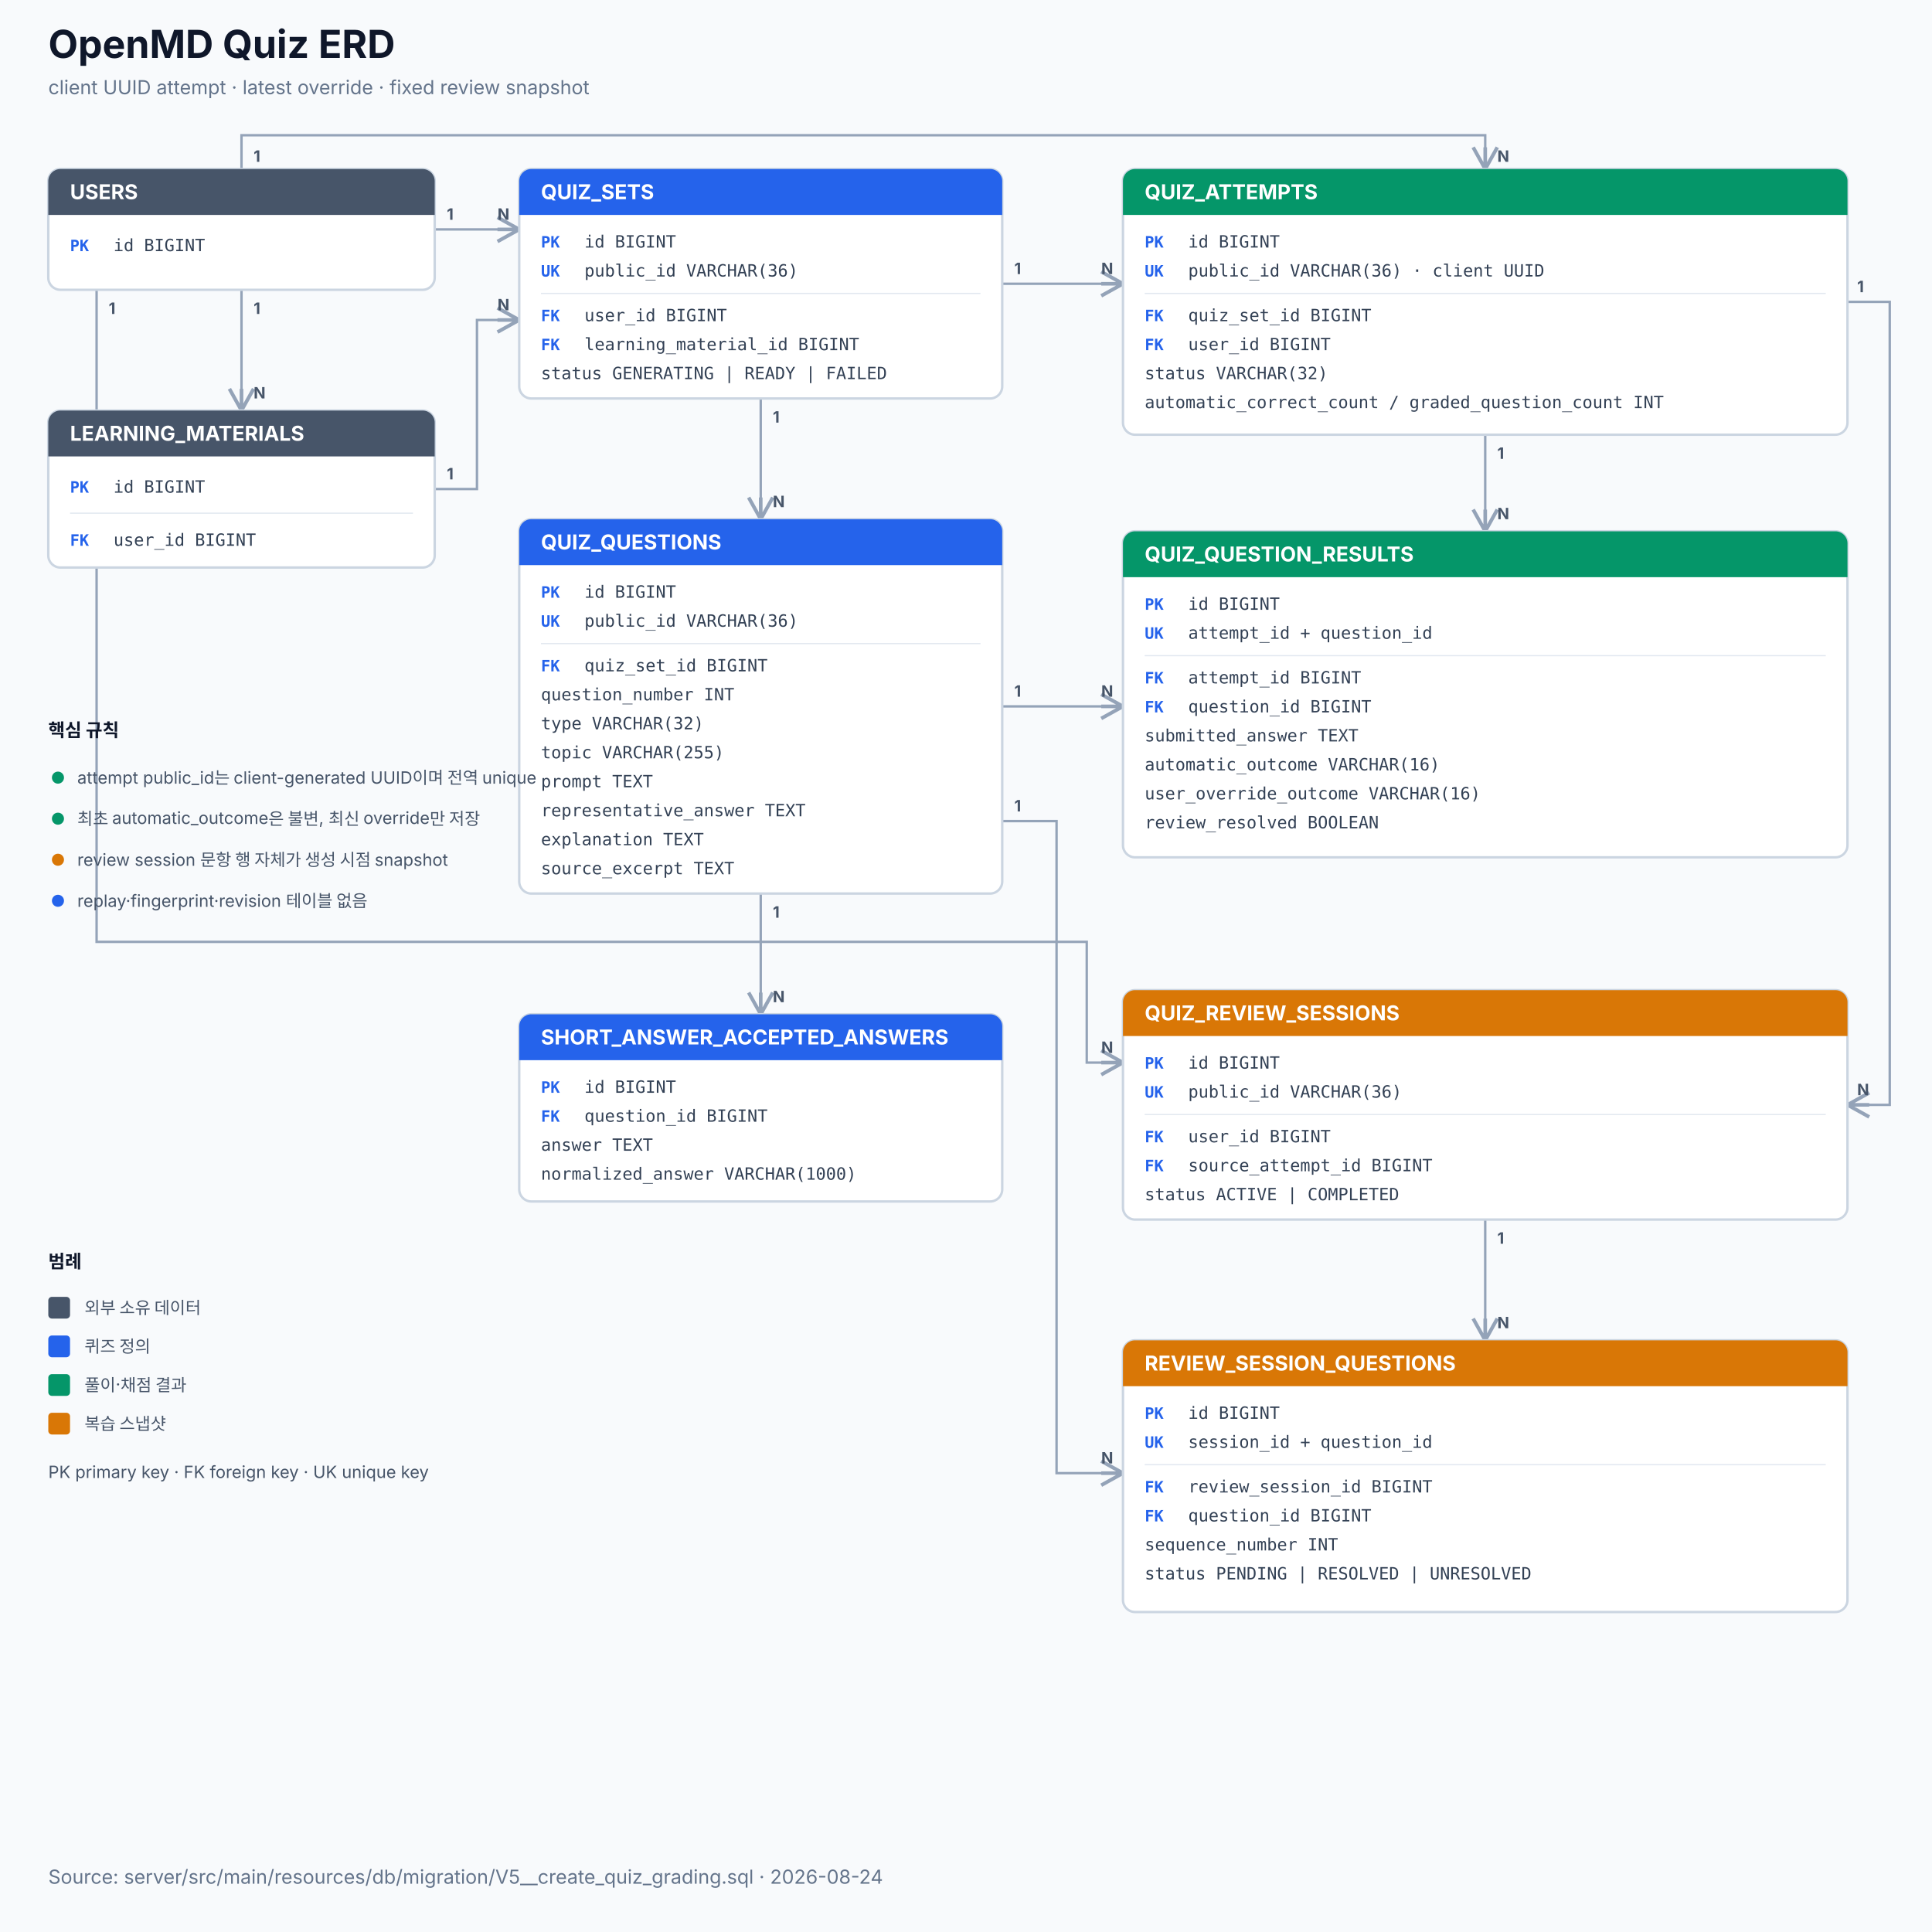
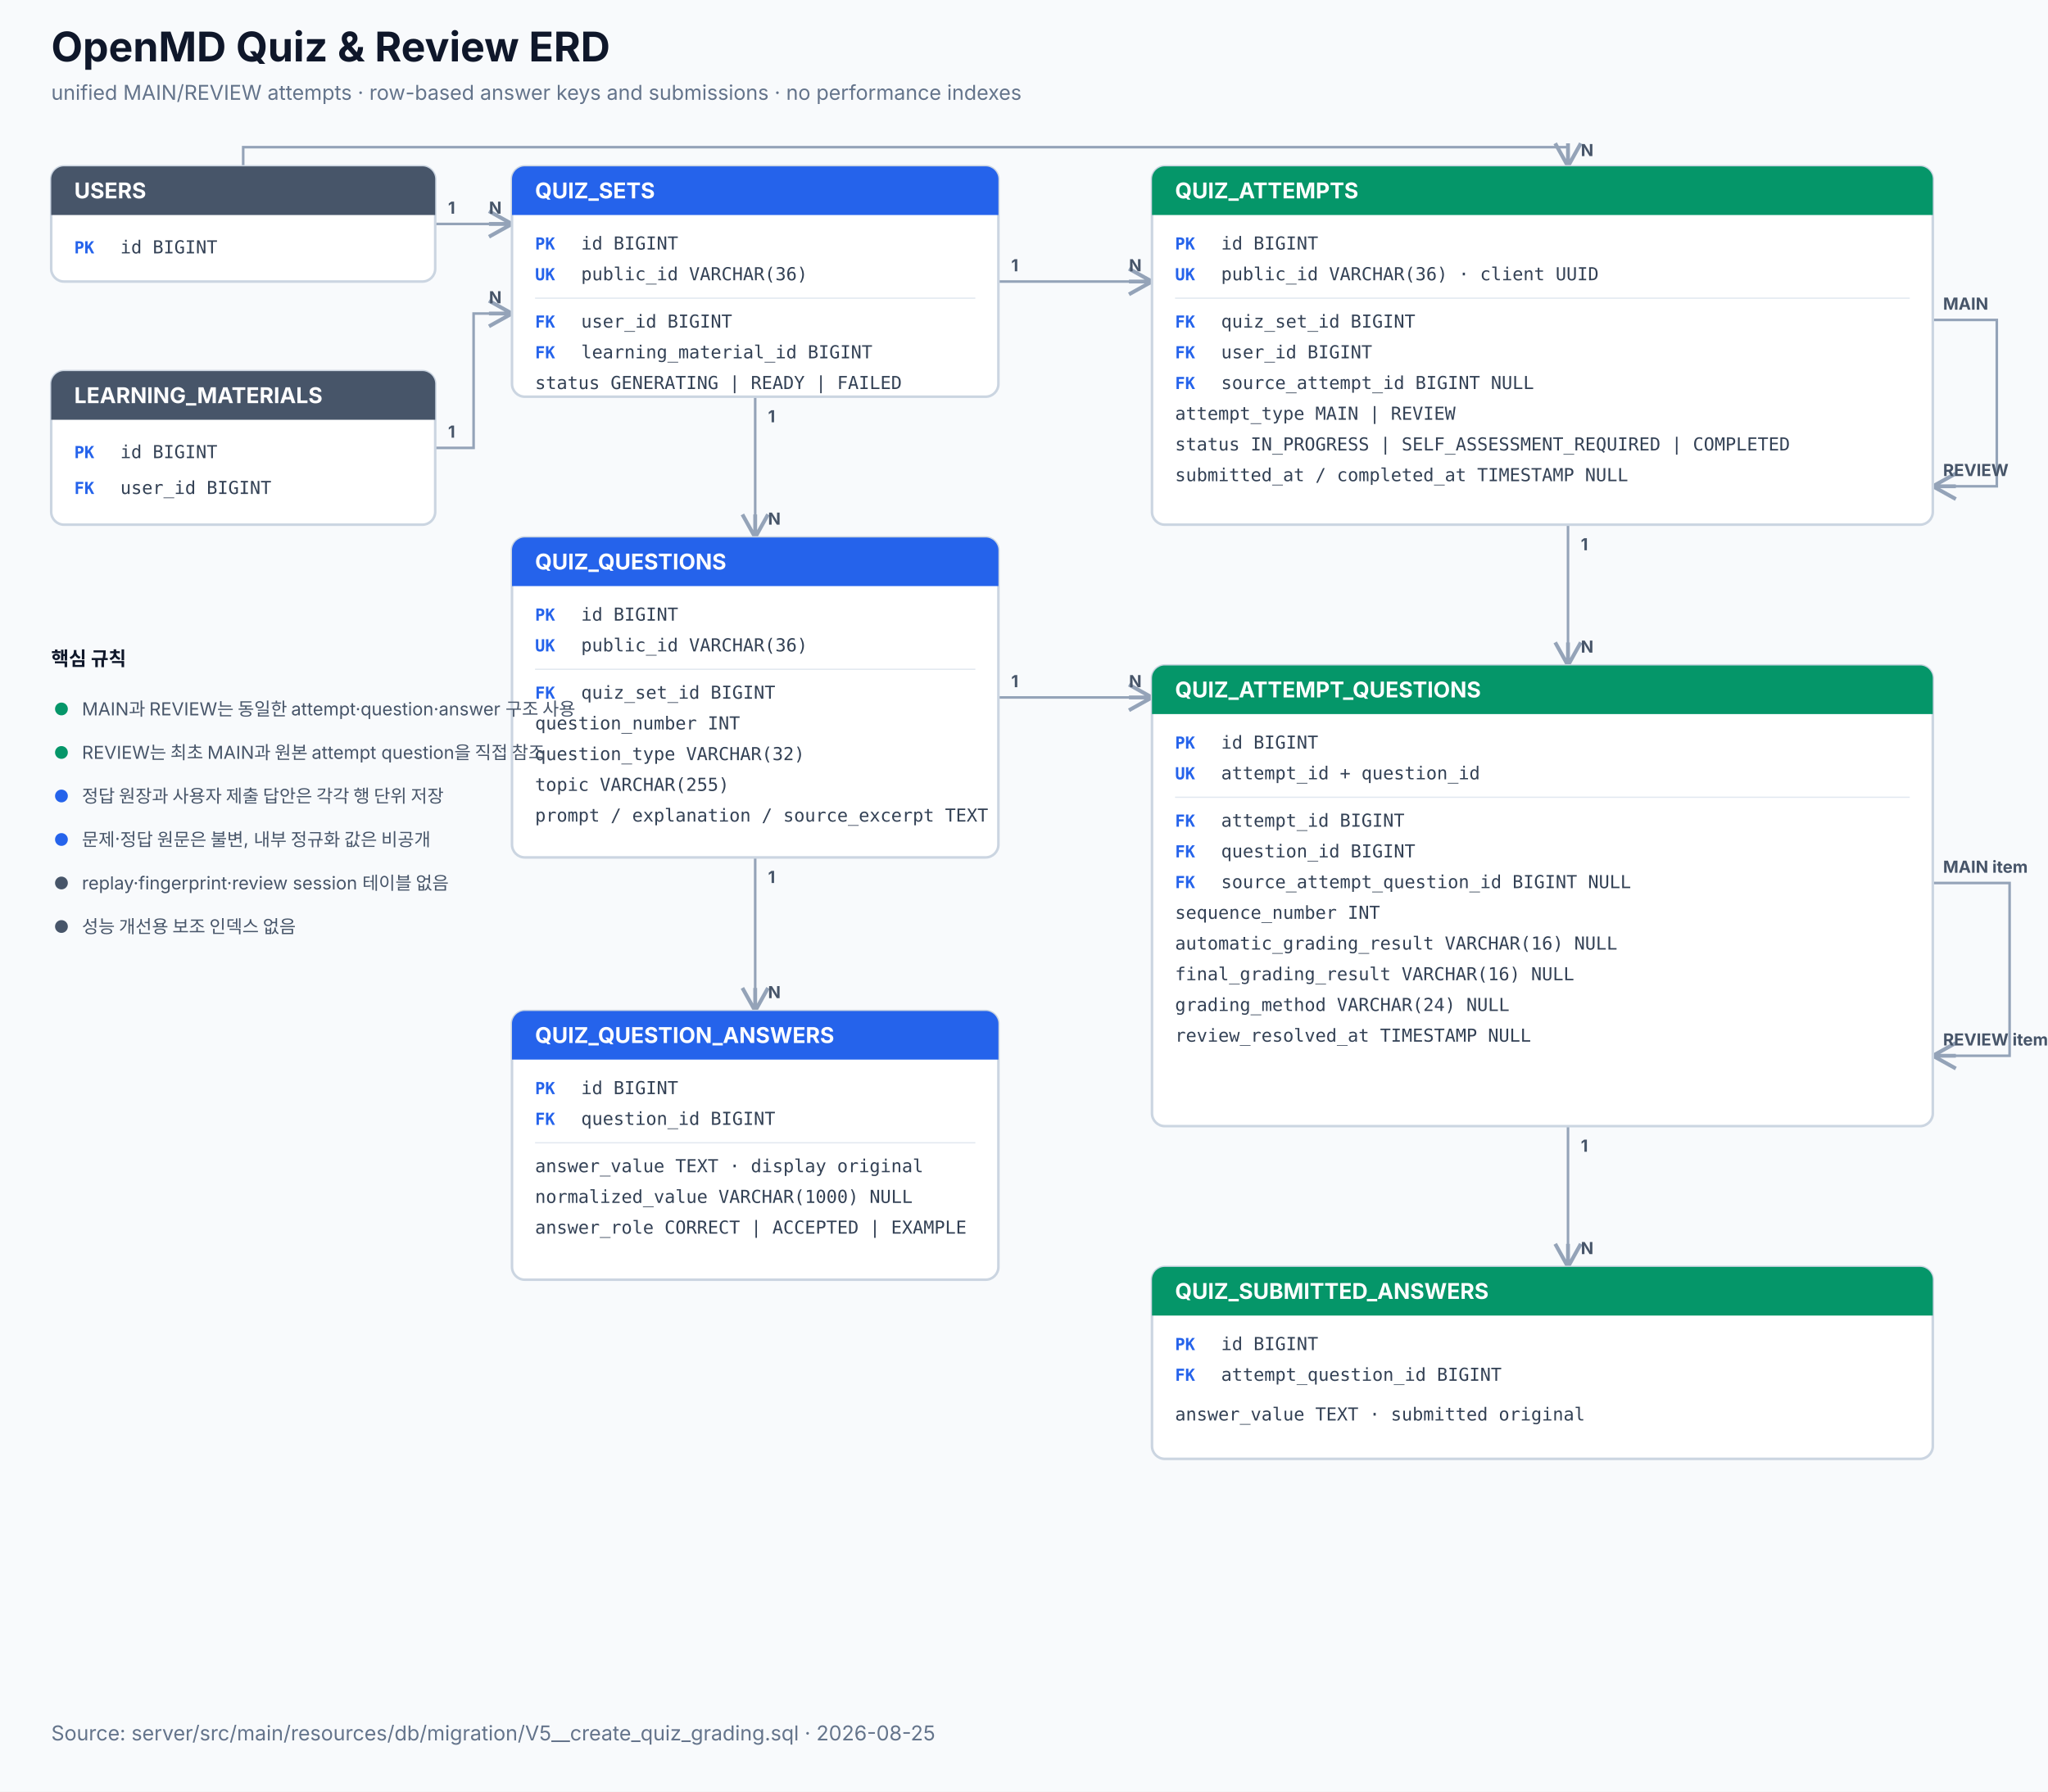
- <svg xmlns="http://www.w3.org/2000/svg" width="1600" height="1600" viewBox="0 0 1600 1600" role="img" aria-labelledby="title description">
+ <svg xmlns="http://www.w3.org/2000/svg" width="1600" height="1400" viewBox="0 0 1600 1400" role="img" aria-labelledby="title description">
  <defs>
    <style>
      .canvas { fill: #f8fafc; }
      .title { fill: #0f172a; font: 700 32px -apple-system, BlinkMacSystemFont, "Segoe UI", sans-serif; }
      .subtitle { fill: #64748b; font: 400 16px -apple-system, BlinkMacSystemFont, "Segoe UI", sans-serif; }
      .table { fill: #ffffff; stroke: #cbd5e1; stroke-width: 2; }
-       .header-core { fill: #2563eb; }
-       .header-result { fill: #059669; }
-       .header-review { fill: #d97706; }
+       .header-definition { fill: #2563eb; }
+       .header-attempt { fill: #059669; }
      .header-external { fill: #475569; }
      .header-text { fill: #ffffff; font: 700 17px -apple-system, BlinkMacSystemFont, "Segoe UI", sans-serif; }
      .field { fill: #334155; font: 400 14px ui-monospace, SFMono-Regular, Menlo, monospace; }
      .key { fill: #2563eb; font: 700 13px ui-monospace, SFMono-Regular, Menlo, monospace; }
      .divider { stroke: #e2e8f0; stroke-width: 1; }
      .relation { fill: none; stroke: #94a3b8; stroke-width: 2; }
      .relation-label { fill: #475569; font: 700 13px -apple-system, BlinkMacSystemFont, "Segoe UI", sans-serif; }
      .legend { fill: #475569; font: 400 14px -apple-system, BlinkMacSystemFont, "Segoe UI", sans-serif; }
      .legend-strong { fill: #0f172a; font: 700 15px -apple-system, BlinkMacSystemFont, "Segoe UI", sans-serif; }
    </style>
    <marker id="many" markerWidth="12" markerHeight="12" refX="10" refY="6" orient="auto" markerUnits="strokeWidth">
      <path d="M1 1 L10 6 L1 11 M1 6 L10 6" fill="none" stroke="#94a3b8" stroke-width="1.5" />
    </marker>
  </defs>
-   <rect class="canvas" width="1600" height="1600" />
-   <text class="title" x="40" y="48">OpenMD Quiz ERD</text>
-   <text class="subtitle" x="40" y="78">client UUID attempt · latest override · fixed review snapshot</text>
-   <path class="relation" marker-end="url(#many)" d="M360 190 H430" />
-   <text class="relation-label" x="370" y="182">1</text>
-   <text class="relation-label" x="412" y="182">N</text>
-   <path class="relation" marker-end="url(#many)" d="M200 240 V340" />
-   <text class="relation-label" x="210" y="260">1</text>
-   <text class="relation-label" x="210" y="330">N</text>
-   <path class="relation" marker-end="url(#many)" d="M200 140 V112 H1230 V140" />
-   <text class="relation-label" x="210" y="134">1</text>
-   <text class="relation-label" x="1240" y="134">N</text>
-   <path class="relation" marker-end="url(#many)" d="M80 240 V780 H900 V880 H930" />
-   <text class="relation-label" x="90" y="260">1</text>
-   <text class="relation-label" x="912" y="872">N</text>
-   <path class="relation" marker-end="url(#many)" d="M360 405 H395 V265 H430" />
-   <text class="relation-label" x="370" y="397">1</text>
-   <text class="relation-label" x="412" y="257">N</text>
-   <path class="relation" marker-end="url(#many)" d="M630 330 V430" />
-   <text class="relation-label" x="640" y="350">1</text>
-   <text class="relation-label" x="640" y="420">N</text>
-   <path class="relation" marker-end="url(#many)" d="M830 235 H930" />
-   <text class="relation-label" x="840" y="227">1</text>
-   <text class="relation-label" x="912" y="227">N</text>
-   <path class="relation" marker-end="url(#many)" d="M1230 360 V440" />
-   <text class="relation-label" x="1240" y="380">1</text>
-   <text class="relation-label" x="1240" y="430">N</text>
-   <path class="relation" marker-end="url(#many)" d="M830 585 H930" />
-   <text class="relation-label" x="840" y="577">1</text>
-   <text class="relation-label" x="912" y="577">N</text>
-   <path class="relation" marker-end="url(#many)" d="M630 740 V840" />
-   <text class="relation-label" x="640" y="760">1</text>
-   <text class="relation-label" x="640" y="830">N</text>
-   <path class="relation" marker-end="url(#many)" d="M1530 250 H1565 V915 H1530" />
-   <text class="relation-label" x="1538" y="242">1</text>
-   <text class="relation-label" x="1538" y="907">N</text>
-   <path class="relation" marker-end="url(#many)" d="M1230 1010 V1110" />
-   <text class="relation-label" x="1240" y="1030">1</text>
-   <text class="relation-label" x="1240" y="1100">N</text>
-   <path class="relation" marker-end="url(#many)" d="M830 680 H875 V1220 H930" />
-   <text class="relation-label" x="840" y="672">1</text>
-   <text class="relation-label" x="912" y="1212">N</text>
-   <g transform="translate(40 140)">
-     <rect class="table" width="320" height="100" rx="10" />
-     <path class="header-external" d="M10 0 H310 A10 10 0 0 1 320 10 V38 H0 V10 A10 10 0 0 1 10 0Z" />
+   <rect class="canvas" width="1600" height="1400" />
+   <text class="title" x="40" y="48">OpenMD Quiz &amp; Review ERD</text>
+   <text class="subtitle" x="40" y="78">unified MAIN/REVIEW attempts · row-based answer keys and submissions · no performance indexes</text>
+   <path class="relation" marker-end="url(#many)" d="M340 175 H400" />
+   <text class="relation-label" x="350" y="167">1</text>
+   <text class="relation-label" x="382" y="167">N</text>
+   <path class="relation" marker-end="url(#many)" d="M340 350 H370 V245 H400" />
+   <text class="relation-label" x="350" y="342">1</text>
+   <text class="relation-label" x="382" y="237">N</text>
+   <path class="relation" marker-end="url(#many)" d="M190 220 V115 H1225 V130" />
+   <text class="relation-label" x="200" y="212">1</text>
+   <text class="relation-label" x="1235" y="122">N</text>
+   <path class="relation" marker-end="url(#many)" d="M590 310 V420" />
+   <text class="relation-label" x="600" y="330">1</text>
+   <text class="relation-label" x="600" y="410">N</text>
+   <path class="relation" marker-end="url(#many)" d="M780 220 H900" />
+   <text class="relation-label" x="790" y="212">1</text>
+   <text class="relation-label" x="882" y="212">N</text>
+   <path class="relation" marker-end="url(#many)" d="M590 670 V790" />
+   <text class="relation-label" x="600" y="690">1</text>
+   <text class="relation-label" x="600" y="780">N</text>
+   <path class="relation" marker-end="url(#many)" d="M1225 410 V520" />
+   <text class="relation-label" x="1235" y="430">1</text>
+   <text class="relation-label" x="1235" y="510">N</text>
+   <path class="relation" marker-end="url(#many)" d="M780 545 H900" />
+   <text class="relation-label" x="790" y="537">1</text>
+   <text class="relation-label" x="882" y="537">N</text>
+   <path class="relation" marker-end="url(#many)" d="M1225 880 V990" />
+   <text class="relation-label" x="1235" y="900">1</text>
+   <text class="relation-label" x="1235" y="980">N</text>
+   <path class="relation" marker-end="url(#many)" d="M1510 250 H1560 V380 H1510" />
+   <text class="relation-label" x="1518" y="242">MAIN</text>
+   <text class="relation-label" x="1518" y="372">REVIEW</text>
+   <path class="relation" marker-end="url(#many)" d="M1510 690 H1570 V825 H1510" />
+   <text class="relation-label" x="1518" y="682">MAIN item</text>
+   <text class="relation-label" x="1518" y="817">REVIEW item</text>
+   <g transform="translate(40 130)">
+     <rect class="table" width="300" height="90" rx="10" />
+     <path class="header-external" d="M10 0 H290 A10 10 0 0 1 300 10 V38 H0 V10 A10 10 0 0 1 10 0Z" />
    <text class="header-text" x="18" y="25">USERS</text>
    <text class="key" x="18" y="68">PK</text>
    <text class="field" x="54" y="68">id BIGINT</text>
  </g>
-   <g transform="translate(40 340)">
-     <rect class="table" width="320" height="130" rx="10" />
-     <path class="header-external" d="M10 0 H310 A10 10 0 0 1 320 10 V38 H0 V10 A10 10 0 0 1 10 0Z" />
+   <g transform="translate(40 290)">
+     <rect class="table" width="300" height="120" rx="10" />
+     <path class="header-external" d="M10 0 H290 A10 10 0 0 1 300 10 V38 H0 V10 A10 10 0 0 1 10 0Z" />
    <text class="header-text" x="18" y="25">LEARNING_MATERIALS</text>
    <text class="key" x="18" y="68">PK</text>
    <text class="field" x="54" y="68">id BIGINT</text>
-     <line class="divider" x1="18" y1="85" x2="302" y2="85" />
-     <text class="key" x="18" y="112">FK</text>
-     <text class="field" x="54" y="112">user_id BIGINT</text>
+     <text class="key" x="18" y="96">FK</text>
+     <text class="field" x="54" y="96">user_id BIGINT</text>
  </g>
-   <g transform="translate(430 140)">
-     <rect class="table" width="400" height="190" rx="10" />
-     <path class="header-core" d="M10 0 H390 A10 10 0 0 1 400 10 V38 H0 V10 A10 10 0 0 1 10 0Z" />
+   <g transform="translate(400 130)">
+     <rect class="table" width="380" height="180" rx="10" />
+     <path class="header-definition" d="M10 0 H370 A10 10 0 0 1 380 10 V38 H0 V10 A10 10 0 0 1 10 0Z" />
    <text class="header-text" x="18" y="25">QUIZ_SETS</text>
    <text class="key" x="18" y="65">PK</text>
    <text class="field" x="54" y="65">id BIGINT</text>
    <text class="key" x="18" y="89">UK</text>
    <text class="field" x="54" y="89">public_id VARCHAR(36)</text>
-     <line class="divider" x1="18" y1="103" x2="382" y2="103" />
+     <line class="divider" x1="18" y1="103" x2="362" y2="103" />
    <text class="key" x="18" y="126">FK</text>
    <text class="field" x="54" y="126">user_id BIGINT</text>
    <text class="key" x="18" y="150">FK</text>
    <text class="field" x="54" y="150">learning_material_id BIGINT</text>
    <text class="field" x="18" y="174">status GENERATING | READY | FAILED</text>
  </g>
-   <g transform="translate(430 430)">
-     <rect class="table" width="400" height="310" rx="10" />
-     <path class="header-core" d="M10 0 H390 A10 10 0 0 1 400 10 V38 H0 V10 A10 10 0 0 1 10 0Z" />
+   <g transform="translate(400 420)">
+     <rect class="table" width="380" height="250" rx="10" />
+     <path class="header-definition" d="M10 0 H370 A10 10 0 0 1 380 10 V38 H0 V10 A10 10 0 0 1 10 0Z" />
    <text class="header-text" x="18" y="25">QUIZ_QUESTIONS</text>
    <text class="key" x="18" y="65">PK</text>
    <text class="field" x="54" y="65">id BIGINT</text>
    <text class="key" x="18" y="89">UK</text>
    <text class="field" x="54" y="89">public_id VARCHAR(36)</text>
-     <line class="divider" x1="18" y1="103" x2="382" y2="103" />
+     <line class="divider" x1="18" y1="103" x2="362" y2="103" />
    <text class="key" x="18" y="126">FK</text>
    <text class="field" x="54" y="126">quiz_set_id BIGINT</text>
    <text class="field" x="18" y="150">question_number INT</text>
-     <text class="field" x="18" y="174">type VARCHAR(32)</text>
+     <text class="field" x="18" y="174">question_type VARCHAR(32)</text>
    <text class="field" x="18" y="198">topic VARCHAR(255)</text>
-     <text class="field" x="18" y="222">prompt TEXT</text>
-     <text class="field" x="18" y="246">representative_answer TEXT</text>
-     <text class="field" x="18" y="270">explanation TEXT</text>
-     <text class="field" x="18" y="294">source_excerpt TEXT</text>
+     <text class="field" x="18" y="222">prompt / explanation / source_excerpt TEXT</text>
  </g>
-   <g transform="translate(430 840)">
-     <rect class="table" width="400" height="155" rx="10" />
-     <path class="header-core" d="M10 0 H390 A10 10 0 0 1 400 10 V38 H0 V10 A10 10 0 0 1 10 0Z" />
-     <text class="header-text" x="18" y="25">SHORT_ANSWER_ACCEPTED_ANSWERS</text>
+   <g transform="translate(400 790)">
+     <rect class="table" width="380" height="210" rx="10" />
+     <path class="header-definition" d="M10 0 H370 A10 10 0 0 1 380 10 V38 H0 V10 A10 10 0 0 1 10 0Z" />
+     <text class="header-text" x="18" y="25">QUIZ_QUESTION_ANSWERS</text>
    <text class="key" x="18" y="65">PK</text>
    <text class="field" x="54" y="65">id BIGINT</text>
    <text class="key" x="18" y="89">FK</text>
    <text class="field" x="54" y="89">question_id BIGINT</text>
-     <text class="field" x="18" y="113">answer TEXT</text>
-     <text class="field" x="18" y="137">normalized_answer VARCHAR(1000)</text>
+     <line class="divider" x1="18" y1="103" x2="362" y2="103" />
+     <text class="field" x="18" y="126">answer_value TEXT · display original</text>
+     <text class="field" x="18" y="150">normalized_value VARCHAR(1000) NULL</text>
+     <text class="field" x="18" y="174">answer_role CORRECT | ACCEPTED | EXAMPLE</text>
  </g>
-   <g transform="translate(930 140)">
-     <rect class="table" width="600" height="220" rx="10" />
-     <path class="header-result" d="M10 0 H590 A10 10 0 0 1 600 10 V38 H0 V10 A10 10 0 0 1 10 0Z" />
+   <g transform="translate(900 130)">
+     <rect class="table" width="610" height="280" rx="10" />
+     <path class="header-attempt" d="M10 0 H600 A10 10 0 0 1 610 10 V38 H0 V10 A10 10 0 0 1 10 0Z" />
    <text class="header-text" x="18" y="25">QUIZ_ATTEMPTS</text>
    <text class="key" x="18" y="65">PK</text>
    <text class="field" x="54" y="65">id BIGINT</text>
    <text class="key" x="18" y="89">UK</text>
    <text class="field" x="54" y="89">public_id VARCHAR(36) · client UUID</text>
-     <line class="divider" x1="18" y1="103" x2="582" y2="103" />
+     <line class="divider" x1="18" y1="103" x2="592" y2="103" />
    <text class="key" x="18" y="126">FK</text>
    <text class="field" x="54" y="126">quiz_set_id BIGINT</text>
    <text class="key" x="18" y="150">FK</text>
    <text class="field" x="54" y="150">user_id BIGINT</text>
-     <text class="field" x="18" y="174">status VARCHAR(32)</text>
-     <text class="field" x="18" y="198">automatic_correct_count / graded_question_count INT</text>
+     <text class="key" x="18" y="174">FK</text>
+     <text class="field" x="54" y="174">source_attempt_id BIGINT NULL</text>
+     <text class="field" x="18" y="198">attempt_type MAIN | REVIEW</text>
+     <text class="field" x="18" y="222">status IN_PROGRESS | SELF_ASSESSMENT_REQUIRED | COMPLETED</text>
+     <text class="field" x="18" y="246">submitted_at / completed_at TIMESTAMP NULL</text>
  </g>
-   <g transform="translate(930 440)">
-     <rect class="table" width="600" height="270" rx="10" />
-     <path class="header-result" d="M10 0 H590 A10 10 0 0 1 600 10 V38 H0 V10 A10 10 0 0 1 10 0Z" />
-     <text class="header-text" x="18" y="25">QUIZ_QUESTION_RESULTS</text>
+   <g transform="translate(900 520)">
+     <rect class="table" width="610" height="360" rx="10" />
+     <path class="header-attempt" d="M10 0 H600 A10 10 0 0 1 610 10 V38 H0 V10 A10 10 0 0 1 10 0Z" />
+     <text class="header-text" x="18" y="25">QUIZ_ATTEMPT_QUESTIONS</text>
    <text class="key" x="18" y="65">PK</text>
    <text class="field" x="54" y="65">id BIGINT</text>
    <text class="key" x="18" y="89">UK</text>
    <text class="field" x="54" y="89">attempt_id + question_id</text>
-     <line class="divider" x1="18" y1="103" x2="582" y2="103" />
+     <line class="divider" x1="18" y1="103" x2="592" y2="103" />
    <text class="key" x="18" y="126">FK</text>
    <text class="field" x="54" y="126">attempt_id BIGINT</text>
    <text class="key" x="18" y="150">FK</text>
    <text class="field" x="54" y="150">question_id BIGINT</text>
-     <text class="field" x="18" y="174">submitted_answer TEXT</text>
-     <text class="field" x="18" y="198">automatic_outcome VARCHAR(16)</text>
-     <text class="field" x="18" y="222">user_override_outcome VARCHAR(16)</text>
-     <text class="field" x="18" y="246">review_resolved BOOLEAN</text>
+     <text class="key" x="18" y="174">FK</text>
+     <text class="field" x="54" y="174">source_attempt_question_id BIGINT NULL</text>
+     <text class="field" x="18" y="198">sequence_number INT</text>
+     <text class="field" x="18" y="222">automatic_grading_result VARCHAR(16) NULL</text>
+     <text class="field" x="18" y="246">final_grading_result VARCHAR(16) NULL</text>
+     <text class="field" x="18" y="270">grading_method VARCHAR(24) NULL</text>
+     <text class="field" x="18" y="294">review_resolved_at TIMESTAMP NULL</text>
  </g>
-   <g transform="translate(930 820)">
-     <rect class="table" width="600" height="190" rx="10" />
-     <path class="header-review" d="M10 0 H590 A10 10 0 0 1 600 10 V38 H0 V10 A10 10 0 0 1 10 0Z" />
-     <text class="header-text" x="18" y="25">QUIZ_REVIEW_SESSIONS</text>
+   <g transform="translate(900 990)">
+     <rect class="table" width="610" height="150" rx="10" />
+     <path class="header-attempt" d="M10 0 H600 A10 10 0 0 1 610 10 V38 H0 V10 A10 10 0 0 1 10 0Z" />
+     <text class="header-text" x="18" y="25">QUIZ_SUBMITTED_ANSWERS</text>
    <text class="key" x="18" y="65">PK</text>
    <text class="field" x="54" y="65">id BIGINT</text>
-     <text class="key" x="18" y="89">UK</text>
-     <text class="field" x="54" y="89">public_id VARCHAR(36)</text>
-     <line class="divider" x1="18" y1="103" x2="582" y2="103" />
-     <text class="key" x="18" y="126">FK</text>
-     <text class="field" x="54" y="126">user_id BIGINT</text>
-     <text class="key" x="18" y="150">FK</text>
-     <text class="field" x="54" y="150">source_attempt_id BIGINT</text>
-     <text class="field" x="18" y="174">status ACTIVE | COMPLETED</text>
+     <text class="key" x="18" y="89">FK</text>
+     <text class="field" x="54" y="89">attempt_question_id BIGINT</text>
+     <text class="field" x="18" y="120">answer_value TEXT · submitted original</text>
  </g>
-   <g transform="translate(930 1110)">
-     <rect class="table" width="600" height="225" rx="10" />
-     <path class="header-review" d="M10 0 H590 A10 10 0 0 1 600 10 V38 H0 V10 A10 10 0 0 1 10 0Z" />
-     <text class="header-text" x="18" y="25">REVIEW_SESSION_QUESTIONS</text>
-     <text class="key" x="18" y="65">PK</text>
-     <text class="field" x="54" y="65">id BIGINT</text>
-     <text class="key" x="18" y="89">UK</text>
-     <text class="field" x="54" y="89">session_id + question_id</text>
-     <line class="divider" x1="18" y1="103" x2="582" y2="103" />
-     <text class="key" x="18" y="126">FK</text>
-     <text class="field" x="54" y="126">review_session_id BIGINT</text>
-     <text class="key" x="18" y="150">FK</text>
-     <text class="field" x="54" y="150">question_id BIGINT</text>
-     <text class="field" x="18" y="174">sequence_number INT</text>
-     <text class="field" x="18" y="198">status PENDING | RESOLVED | UNRESOLVED</text>
-   </g>
-   <g transform="translate(40 610)">
+   <g transform="translate(40 520)">
    <text class="legend-strong" x="0" y="0">핵심 규칙</text>
    <circle cx="8" cy="34" r="5" fill="#059669" />
-     <text class="legend" x="24" y="39">attempt public_id는 client-generated UUID이며 전역 unique</text>
+     <text class="legend" x="24" y="39">MAIN과 REVIEW는 동일한 attempt·question·answer 구조 사용</text>
    <circle cx="8" cy="68" r="5" fill="#059669" />
-     <text class="legend" x="24" y="73">최초 automatic_outcome은 불변, 최신 override만 저장</text>
-     <circle cx="8" cy="102" r="5" fill="#d97706" />
-     <text class="legend" x="24" y="107">review session 문항 행 자체가 생성 시점 snapshot</text>
+     <text class="legend" x="24" y="73">REVIEW는 최초 MAIN과 원본 attempt question을 직접 참조</text>
+     <circle cx="8" cy="102" r="5" fill="#2563eb" />
+     <text class="legend" x="24" y="107">정답 원장과 사용자 제출 답안은 각각 행 단위 저장</text>
    <circle cx="8" cy="136" r="5" fill="#2563eb" />
-     <text class="legend" x="24" y="141">replay·fingerprint·revision 테이블 없음</text>
+     <text class="legend" x="24" y="141">문제·정답 원문은 불변, 내부 정규화 값은 비공개</text>
+     <circle cx="8" cy="170" r="5" fill="#475569" />
+     <text class="legend" x="24" y="175">replay·fingerprint·review session 테이블 없음</text>
+     <circle cx="8" cy="204" r="5" fill="#475569" />
+     <text class="legend" x="24" y="209">성능 개선용 보조 인덱스 없음</text>
  </g>
-   <g transform="translate(40 1050)">
-     <text class="legend-strong" x="0" y="0">범례</text>
-     <rect x="0" y="24" width="18" height="18" rx="3" fill="#475569" />
-     <text class="legend" x="30" y="38">외부 소유 데이터</text>
-     <rect x="0" y="56" width="18" height="18" rx="3" fill="#2563eb" />
-     <text class="legend" x="30" y="70">퀴즈 정의</text>
-     <rect x="0" y="88" width="18" height="18" rx="3" fill="#059669" />
-     <text class="legend" x="30" y="102">풀이·채점 결과</text>
-     <rect x="0" y="120" width="18" height="18" rx="3" fill="#d97706" />
-     <text class="legend" x="30" y="134">복습 스냅샷</text>
-     <text class="legend" x="0" y="174">PK primary key · FK foreign key · UK unique key</text>
-   </g>
-   <text class="subtitle" x="40" y="1560">Source: server/src/main/resources/db/migration/V5__create_quiz_grading.sql · 2026-08-24</text>
+   <text class="subtitle" x="40" y="1360">Source: server/src/main/resources/db/migration/V5__create_quiz_grading.sql · 2026-08-25</text>
</svg>
